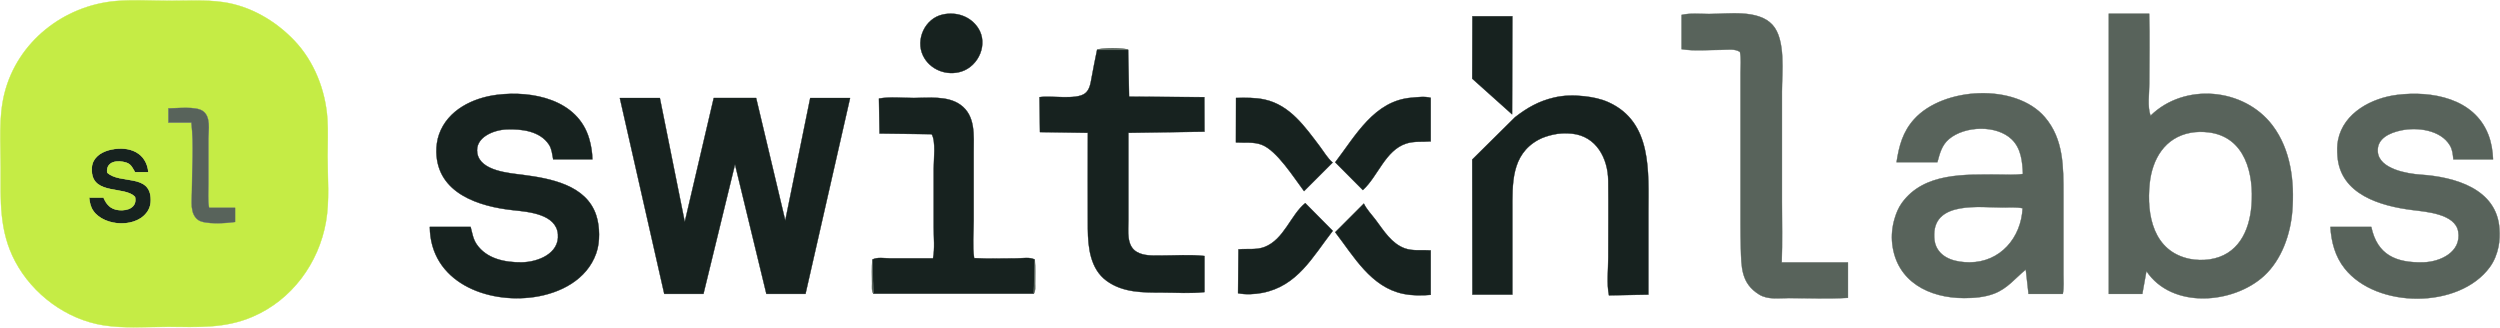
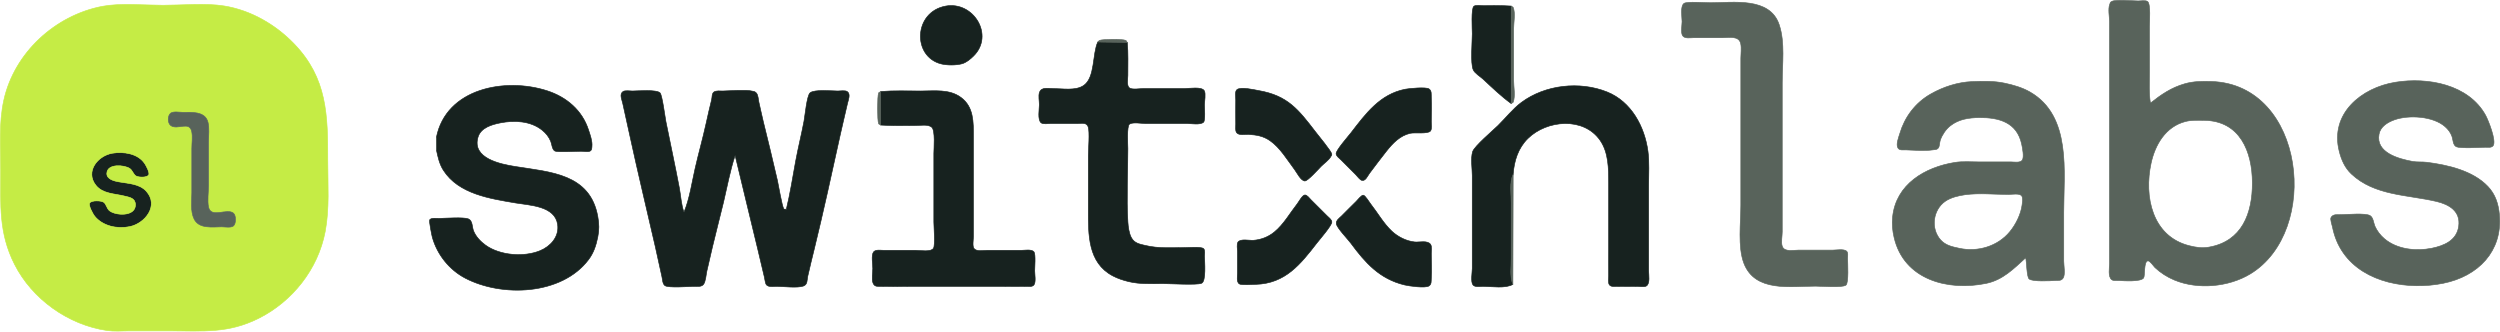
- <svg xmlns="http://www.w3.org/2000/svg" viewBox="6.02 129.63 1823.35 238.9">
-   <path d="M693.63 140.22C703.53 138.07 713.81 141.46 719.43 150.09C726.92 161.61 719.9 177.72 707.31 181.77C696.54 185.24 684.26 180.58 679.25 170.26C673.55 158.49 680.64 143.03 693.63 140.22ZM1108.85 213.03C1099.16 204.35 1089.46 195.68 1079.77 187C1079.81 171.83 1079.86 156.67 1079.9 141.5C1089.62 141.5 1099.34 141.5 1109.06 141.5C1108.99 165.34 1108.92 189.18 1108.85 213.03ZM806.16 166.01C813.72 166.01 821.27 166.01 828.83 166.01C829.05 177.38 829.28 188.76 829.5 200.13C847.8 200.25 866.11 200.38 884.41 200.5C884.44 208.89 884.47 217.27 884.5 225.66C866 225.94 847.5 226.22 829 226.5C829 247.83 829 269.17 829 290.5C829 297.97 827.41 308.89 835.16 313.38C840.3 316.36 846.79 316 852.5 316C863.05 316 874.04 315.16 884.5 316.34C884.5 325.11 884.5 333.89 884.5 342.66C874.36 343.82 863.72 343 853.5 343C839.48 343 824.92 343.1 813.08 334.44C801.21 325.76 799.53 310.06 799.43 296.5C799.28 273.17 799.43 249.83 799.43 226.5C787.79 226.32 776.14 226.15 764.5 225.97C764.39 217.48 764.28 208.99 764.16 200.5C772.7 199.16 790.81 202.67 797.3 197.8C800.78 195.19 801.41 190.48 802.13 186.54C803.38 179.67 804.72 172.83 806.16 166.01ZM438.08 245.86C428.55 245.86 419.03 245.86 409.5 245.86C408.75 242.24 408.53 238.34 406.41 235.11C399.82 225.1 386.34 223.59 375.5 224C366.25 224.35 352.13 229.72 354.16 241.44C356.42 254.44 377.56 255.87 387.46 257.17C407.53 259.8 433.57 264.53 440.85 286.59C442.32 291.05 442.91 295.81 442.94 300.5C442.97 305.26 442.44 309.9 440.85 314.4C434.04 333.7 414.67 343.5 395.56 346.27C360.93 351.28 319.87 335.31 319.5 295.11C329.42 295.11 339.34 295.11 349.26 295.11C350.46 299.55 350.98 303.85 353.66 307.78C360.93 318.46 374.48 321.1 386.5 320.96C398.03 320.83 414.12 314.75 412.94 300.5C411.72 285.86 391.84 284.14 380.5 282.95C355.36 280.31 324.85 270.69 324.28 240.5C324.2 236.3 324.82 231.66 326.22 227.7C332.48 209.87 350.93 200.98 368.49 198.79C394.26 195.56 427.34 202.14 435.72 230.72C437.2 235.78 437.97 240.59 438.08 245.86ZM1079.77 246C1090.17 235.71 1100.58 225.42 1110.98 215.12C1119.89 208.21 1128.28 203.4 1139.39 200.8C1146.76 199.07 1154 198.99 1161.51 199.83C1167.59 200.51 1173.6 201.69 1179.25 204.25C1211.28 218.79 1208.26 255.21 1208.26 284.5C1208.26 293.5 1208.26 302.5 1208.26 311.5C1208.26 322.5 1208.26 333.5 1208.26 344.5C1198.68 344.68 1189.09 344.86 1179.5 345.04C1177.75 336.4 1178.99 326.37 1178.99 317.5C1178.99 298.84 1179.19 280.16 1178.98 261.5C1178.79 245.12 1170.32 228.92 1152.5 227.1C1147.87 226.63 1142.96 226.81 1138.46 227.88C1134.87 228.73 1131.35 229.79 1128.07 231.57C1108.06 242.48 1109.06 263.73 1109.06 283.5C1109.06 295.5 1109.06 307.5 1109.06 319.5C1109.06 327.83 1109.06 336.17 1109.06 344.5C1099.34 344.5 1089.62 344.5 1079.9 344.5C1079.86 311.67 1079.82 278.83 1079.77 246ZM1000 268.26C993.28 261.5 986.56 254.75 979.84 248C994.75 228.5 1008.28 203.12 1035.5 200.89C1040.11 200.51 1045.03 199.77 1049.5 200.97C1049.5 211.56 1049.5 222.15 1049.5 232.74C1043.51 233.26 1037.54 232.43 1031.74 234.28C1016.35 239.2 1011.05 258.23 1000 268.26ZM487.28 201.11C493.33 231.24 499.38 261.37 505.44 291.5C512.48 261.37 519.53 231.23 526.58 201.1C536.88 201.1 547.19 201.1 557.5 201.1C564.58 230.9 571.66 260.7 578.74 290.5C584.81 260.7 590.88 230.91 596.95 201.11C606.64 201.11 616.33 201.11 626.02 201.11C615.18 248.73 604.34 296.35 593.5 343.98C583.99 343.98 574.49 343.98 564.98 343.98C557.35 312.48 549.72 280.99 542.09 249.5C534.42 280.99 526.75 312.48 519.08 343.97C509.55 343.97 500.03 343.97 490.5 343.97C479.7 296.35 468.89 248.73 458.09 201.11C467.82 201.11 477.55 201.11 487.28 201.11ZM760.73 319C760.48 327.28 760.24 335.55 759.99 343.83C721 343.83 682 343.83 643.01 343.83C642.76 335.55 642.51 327.28 642.27 319C645.34 316.95 651.64 318.06 655.5 318.06C665.83 318.06 676.17 318.06 686.5 318.06C687.9 310.91 687 302.83 687 295.5C687 281.17 687 266.83 687 252.5C687 245.95 688.71 232.85 685.54 227.5C672.86 227.33 660.18 227.17 647.5 227C647.36 218.5 647.22 210 647.07 201.5C655.16 200.08 664.24 201.07 672.5 201.07C683.4 201.07 697.02 199.3 706.46 206.01C717.7 214.01 716.16 228.37 716.16 240.5C716.16 257.17 716.16 273.83 716.16 290.5C716.16 299.45 715.23 309.06 716.5 317.88C726.78 318.49 737.2 318.06 747.5 318.06C751.36 318.06 757.65 316.95 760.73 319ZM977.96 248.21C971.01 255.15 964.06 262.1 957.12 269.04C949.76 259.28 937.4 239.51 926.3 235.22C920.3 232.9 913.71 233.94 907.43 233.5C907.46 222.68 907.48 211.87 907.5 201.05C914.55 200.93 921.46 200.73 928.36 202.24C946.85 206.27 957.73 222.03 968.42 236.12C971.45 240.12 974.19 244.92 977.96 248.21ZM114.25 255.24C111 255.24 107.75 255.24 104.5 255.24C102.77 252.37 101.81 249.47 98.24 248.29C91.81 246.18 83.26 247.21 84.2 255.5C93.54 264.27 116 255.8 116 275.5C116 278.08 115.53 280.46 114.29 282.75C106.97 296.23 82.29 295.29 74.04 283.4C71.98 280.44 71.41 277.19 71.01 273.7C74.51 273.7 78 273.7 81.5 273.7C83.71 278.87 86.6 282.17 92.52 282.85C99.1 283.6 106.2 280.88 104.5 273.26C97.25 265.23 73.74 272.03 72.96 254.5C72.88 252.61 72.92 250.78 73.49 248.99C75.43 242.9 81.51 239.87 87.31 238.67C100.43 235.98 112.87 240.9 114.25 255.24ZM958 277.76C964.69 284.51 971.37 291.25 978.06 298C963.29 317.07 952.29 338.33 926.58 343.22C920.98 344.28 914.59 344.61 908.98 343.5C909.08 332.83 909.18 322.17 909.27 311.5C915.59 310.88 922.22 312.1 928.29 309.77C942.54 304.29 947.35 286.4 958 277.76ZM1000.73 278.1C1002.79 282.42 1006.54 286.25 1009.43 290.1C1015.34 297.97 1020.93 307.29 1030.67 310.79C1036.66 312.93 1043.26 311.73 1049.5 312.29C1049.5 323.07 1049.5 333.86 1049.5 344.65C1042.92 345.29 1036.02 345.25 1029.53 343.93C1005.91 339.12 993.4 316.61 979.85 299C986.81 292.03 993.77 285.07 1000.73 278.1Z" fill="#17221f" fill-rule="evenodd" stroke="#17221f" stroke-width="0.25" stroke-linejoin="round" />
-   <path d="M90.6 130.39C103.42 129.29 116.64 130.17 129.5 130.17C142.42 130.17 155.65 129.37 168.49 131.16C188.39 133.93 206.73 144.65 220.5 159.01C235.19 174.34 243.45 195.51 244.82 216.45C245.4 225.41 244.93 234.53 244.93 243.5C244.93 259.19 246.47 275.85 243.77 291.35C238.5 321.62 218.79 348.45 190.21 360.65C169.53 369.47 150.46 367.99 128.5 367.99C113 367.99 96.83 369.28 81.53 366.88C54.53 362.64 29.9 344.36 17.14 320.35C5.28 298.05 6.51 275.99 6.51 251.5C6.51 233.73 4.93 215.08 9.29 197.72C18.76 160.02 52.55 133.66 90.6 130.39ZM128.85 208.66C128.85 212.13 128.85 215.6 128.85 219.06C134.43 219.06 140.01 219.06 145.59 219.06C147.45 234.61 146 253.57 146 269.5C146 276.13 144.31 285.48 150.51 290.01C155.39 293.57 171.5 292.44 177.48 291.5C177.48 288.06 177.48 284.62 177.48 281.18C171.15 281.18 164.83 281.18 158.5 281.18C157.51 275.47 158.03 269.33 158.03 263.5C158.03 252.5 158.03 241.5 158.03 230.5C158.03 224.22 159.94 214.77 153.91 210.58C148.71 206.97 135.25 208.7 128.85 208.66ZM114.25 255.24C112.87 240.9 100.43 235.98 87.31 238.67C81.51 239.87 75.43 242.9 73.49 248.99C72.92 250.78 72.88 252.61 72.96 254.5C73.74 272.03 97.25 265.23 104.5 273.26C106.2 280.88 99.1 283.6 92.52 282.85C86.6 282.17 83.71 278.87 81.5 273.7C78 273.7 74.51 273.7 71.01 273.7C71.41 277.19 71.98 280.44 74.04 283.4C82.29 295.29 106.97 296.23 114.29 282.75C115.53 280.46 116 278.08 116 275.5C116 255.8 93.54 264.27 84.2 255.5C83.26 247.21 91.81 246.18 98.24 248.29C101.81 249.47 102.77 252.37 104.5 255.24C107.75 255.24 111 255.24 114.25 255.24Z" fill="#c5ec45" fill-rule="evenodd" stroke="#c5ec45" stroke-width="0.25" stroke-linejoin="round" />
-   <path d="M1305.5 321.03C1321.6 321.03 1337.7 321.03 1353.8 321.03C1353.8 329.64 1353.8 338.24 1353.8 346.85C1339.46 347.71 1324.88 347.04 1310.5 347.04C1303.4 347.04 1295.44 348.35 1289.07 344.44C1275.81 336.3 1276.07 324.36 1275.67 310.5C1275.51 304.83 1275.45 299.18 1275.45 293.5C1275.45 265.5 1275.45 237.5 1275.45 209.5C1275.45 200.5 1275.45 191.5 1275.45 182.5C1275.45 177.5 1276.02 172.41 1275.03 167.5C1271.29 164.97 1265.91 165.99 1261.5 165.99C1252.01 165.99 1241.8 167.01 1232.46 165.5C1232.46 157.17 1232.46 148.83 1232.46 140.5C1238.81 139.05 1245.94 139.81 1252.5 139.81C1266.43 139.81 1288.33 136.36 1298.73 147.7C1308.63 158.48 1305.66 182.62 1305.66 196.5C1305.66 223.17 1305.66 249.83 1305.66 276.5C1305.66 291.33 1306.06 306.22 1305.5 321.03ZM1544.04 139.58C1553.86 139.58 1563.68 139.58 1573.5 139.58C1574 156.52 1573.59 173.54 1573.59 190.5C1573.59 197.77 1572.06 207.32 1574.5 214.01C1599.13 189.83 1642.65 193.62 1663.44 221.09C1676.83 238.77 1679.55 261.96 1677.89 283.5C1676.59 300.42 1670.13 319.06 1657.31 330.83C1634.9 351.39 1590.08 355.2 1571.5 327.37C1570.5 332.91 1569.5 338.46 1568.5 344C1560.35 344 1552.19 344 1544.04 344C1544.04 275.86 1544.04 207.72 1544.04 139.58ZM828.83 166.01C821.27 166.01 813.72 166.01 806.16 166.01C808.56 164.32 826.44 164.32 828.83 166.01ZM1510.5 344C1502.17 344 1493.83 344 1485.5 344C1484.83 338.07 1484.17 332.15 1483.5 326.22C1475.68 332.65 1470.19 340.09 1460.33 343.82C1453.41 346.44 1445.82 347.02 1438.5 347.02C1413.13 347.02 1389.27 335.16 1386.11 307.49C1385.42 301.46 1386.07 295.09 1387.76 289.32C1388.99 285.16 1390.55 281.22 1393.12 277.66C1409.24 255.35 1439.09 256.94 1463.5 256.94C1469.43 256.94 1475.57 257.38 1481.42 256.5C1481.01 247.48 1480.16 237.92 1473.25 231.25C1462.18 220.55 1439.05 221.36 1427.55 231.02C1422.2 235.52 1420.79 241.55 1419.03 247.95C1409.1 247.95 1399.17 247.95 1389.24 247.95C1391.05 236.05 1393.78 225.78 1402.06 216.59C1423.41 192.91 1476.16 190.24 1497.43 215.09C1511.2 231.18 1510.98 251.52 1510.98 271.5C1510.98 282.5 1510.98 293.5 1510.98 304.5C1510.98 312.83 1510.98 321.17 1510.98 329.5C1510.98 334.3 1511.4 339.33 1510.5 344ZM1824.31 245.84C1814.66 245.84 1805 245.84 1795.35 245.84C1794.98 242.23 1794.74 238.87 1792.83 235.67C1786.04 224.29 1768.96 222.25 1757.29 224.71C1749.3 226.4 1739.35 230.42 1740.24 240.45C1741.34 252.97 1761.89 256.37 1771.5 257.01C1796.13 258.65 1827.04 267.15 1828.97 296.5C1829.26 300.88 1829.14 305.3 1828.26 309.58C1827.18 314.86 1825.17 320.02 1821.97 324.42C1799.68 355.05 1739.32 354.84 1716.05 325.42C1709.1 316.63 1706.31 306.08 1705.68 295.11C1715.62 295.11 1725.56 295.11 1735.5 295.11C1739.83 315.59 1753.55 321.44 1773.5 320.96C1785.84 320.66 1801.35 313.39 1798.9 298.55C1796.77 285.63 1775.69 284.1 1765.52 282.82C1742.12 279.89 1712.82 271.44 1710.84 243.5C1710.57 239.63 1710.49 235.55 1711.27 231.72C1715.31 211.72 1736 201.05 1754.5 198.81C1779.66 195.75 1810.4 201.26 1820.8 227.68C1823.13 233.6 1824.02 239.52 1824.31 245.84ZM128.85 208.66C135.25 208.7 148.71 206.97 153.91 210.58C159.94 214.77 158.03 224.22 158.03 230.5C158.03 241.5 158.03 252.5 158.03 263.5C158.03 269.33 157.51 275.47 158.5 281.18C164.83 281.18 171.15 281.18 177.48 281.18C177.48 284.62 177.48 288.06 177.48 291.5C171.5 292.44 155.39 293.57 150.51 290.01C144.31 285.48 146 276.13 146 269.5C146 253.57 147.45 234.61 145.59 219.06C140.01 219.06 134.43 219.06 128.85 219.06C128.85 215.6 128.85 212.13 128.85 208.66ZM1603.8 226.42C1584.89 229.87 1575.71 245.66 1573.86 263.5C1571.46 286.63 1576.61 313.04 1603.08 318.46C1607.57 319.38 1612.91 319.5 1617.46 318.84C1638.25 315.82 1646.59 298.39 1648.12 279.5C1649.97 256.64 1643.68 229.23 1616.5 226.11C1612.41 225.64 1607.84 225.68 1603.8 226.42ZM1481.18 281.5C1476.44 280.56 1471.37 280.97 1466.5 280.97C1450.34 280.97 1417.09 276.19 1416.72 300.5C1416.67 303.51 1416.92 306.55 1418.16 309.33C1422.32 318.63 1433.29 320.98 1442.5 320.96C1464.86 320.94 1480.14 303.07 1481.18 281.5ZM642.27 319C642.51 327.28 642.76 335.55 643.01 343.83C641.62 341.87 642.01 339.17 642.01 336.5C642.01 330.7 641.67 324.76 642.27 319ZM760.73 319C761.32 324.76 760.99 330.7 760.99 336.5C760.99 339.17 761.38 341.87 759.99 343.83C760.24 335.55 760.48 327.28 760.73 319Z" fill="#58635b" fill-rule="evenodd" stroke="#58635b" stroke-width="0.25" stroke-linejoin="round" />
+ <svg xmlns="http://www.w3.org/2000/svg" viewBox="37.77 460.68 1022.73 135.58">
+   <path d="M424.62 463.17C435.97 461.07 444.65 475.06 436.06 483.57C434.79 484.84 433.06 486.29 431.29 486.77C428.85 487.43 425.14 487.43 422.69 486.79C410.94 483.73 411.52 465.6 424.62 463.17ZM656 463.16C656 476.46 656 489.76 656 503.05C651.92 500.12 648.16 496.46 644.46 493.03C643.3 491.95 641.05 490.67 640.43 489.17C639.27 486.38 640.06 477.89 640.06 474.5C640.06 472.64 639.52 464.12 640.74 463.23C641.56 462.64 643.55 463 644.5 462.99C648.33 462.96 652.18 462.9 656 463.16ZM486.87 477.86C490.89 477.91 494.92 477.96 498.94 478.01C499.35 482.47 499.16 487.01 499.17 491.5C499.17 492.78 498.6 495.77 499.8 496.64C500.97 497.48 504.13 496.9 505.5 496.9C511.17 496.9 516.83 496.9 522.5 496.9C524.29 496.9 529.42 496.02 530.45 497.83C531.12 499.02 530.52 502.14 530.52 503.5C530.52 504.73 530.91 509.97 530.13 510.67C528.78 511.89 525.17 511.22 523.5 511.22C517.83 511.22 512.17 511.22 506.5 511.22C504.91 511.22 501.19 510.53 499.84 511.46C498.68 512.26 499.17 519.83 499.17 521.5C499.17 531.44 498.58 541.58 499.18 551.5C499.31 553.52 499.64 556.1 500.6 557.89C501.87 560.27 504.13 560.57 506.45 561.12C511.69 562.38 517.11 561.97 522.5 561.97C523.98 561.97 529.09 561.51 530.13 562.39C530.86 563.01 530.51 564.68 530.52 565.5C530.54 567.61 531.31 575.81 529.29 576.58C527.23 577.36 516.43 576.7 513.5 576.7C508.83 576.7 504.1 576.99 499.54 575.89C497.25 575.34 495.05 574.62 492.97 573.52C482.73 568.11 483 556.57 483 546.5C483 539.17 483 531.83 483 524.5C483 521.93 483.66 514.59 482.92 512.54C482.23 510.65 480.25 511.22 478.5 511.22C474.83 511.21 471.17 511.25 467.5 511.22C466.52 511.21 464.55 511.58 463.7 510.93C462.14 509.73 462.96 505.27 462.96 503.5C462.96 502.09 462.53 499.86 462.99 498.53C463.79 496.2 466.38 496.9 468.5 496.9C472.33 496.9 477.86 497.95 481.16 495.6C485.83 492.28 484.59 482.76 486.87 477.86ZM216.3 522C216.29 520.33 216.28 518.67 216.27 517C220.24 496.75 244.49 492.28 261.6 497.81C269.54 500.37 275.95 505.8 278.56 513.9C279.2 515.88 280.14 518.39 279.94 520.5C279.86 521.32 279.95 522.02 279.18 522.48C278.4 522.94 276.38 522.56 275.5 522.56C273.8 522.56 265.83 523.01 264.81 522.48C263.59 521.85 263.55 519.67 263.06 518.49C262.31 516.67 261.12 515.18 259.58 513.94C254.83 510.11 248.12 509.83 242.49 510.94C239.09 511.62 234.5 512.85 233.33 516.76C230.7 525.54 242.65 527.85 248.59 528.8C262.97 531.11 279.18 531.74 282.33 549.29C282.87 552.31 282.93 554.7 282.31 557.71C281.61 561.14 280.64 564.13 278.49 566.96C267.49 581.46 243.07 582.32 228.06 574.45C221.55 571.03 216.63 564.84 214.64 557.8C214.4 556.95 213.23 551.06 213.54 550.62C214.19 549.67 216.54 550.05 217.5 550.03C219.92 549.98 227.46 549.45 229.36 550.22C231.15 550.95 230.89 553.51 231.47 555.05C232.38 557.44 234.41 559.55 236.45 561.01C242.34 565.21 252.07 565.96 258.7 563.24C263.03 561.47 266.58 557.5 265.89 552.55C264.83 544.88 254.43 544.69 248.69 543.71C238.33 541.94 225.38 540.08 219.15 530.32C217.53 527.79 216.91 524.9 216.3 522ZM656.79 532C655.24 535.17 655.99 539.86 655.99 543.5C655.99 551.17 655.99 558.83 655.99 566.5C655.99 569.88 655.38 573.97 656.68 577C653.68 578.79 648.12 577.86 644.5 577.84C643.36 577.83 641.11 578.28 640.33 577.21C639.36 575.89 640.06 572.08 640.06 570.5C640.06 564.5 640.06 558.5 640.06 552.5C640.06 545.83 640.06 539.17 640.06 532.5C640.06 529.54 639.34 525.52 640.23 522.69C640.9 520.53 648.56 514.03 650.57 512.06C653.69 509 656.66 505.19 660.14 502.6C669.89 495.34 684.01 493.81 695.23 498.3C705.09 502.25 710.56 512.44 711.93 522.5C712.55 527.08 712.21 531.89 712.21 536.5C712.21 542.83 712.21 549.17 712.21 555.5C712.21 560.83 712.21 566.17 712.21 571.5C712.21 573.13 712.89 576.65 711.29 577.67C710.44 578.2 708.46 577.83 707.5 577.84C704.84 577.84 702.16 577.91 699.5 577.84C698.48 577.81 696.93 578.15 696.19 577.23C695.52 576.39 695.86 574.49 695.85 573.5C695.79 569.84 695.85 566.17 695.85 562.5C695.85 553.5 695.85 544.5 695.85 535.5C695.84 529.69 695.84 523.13 692.39 518.13C685.66 508.38 670.58 509.7 662.82 517.33C658.79 521.29 657.2 526.51 656.79 532ZM543.81 497.34C545.41 496.09 550.78 497.4 552.66 497.73C564.58 499.8 568.93 505.48 575.94 514.61C576.97 515.95 582.47 522.6 582.58 523.68C582.64 524.25 582.45 524.26 582.2 524.73C581.44 526.16 579.38 527.58 578.23 528.74C577.2 529.79 572.75 534.79 571.56 534.72C569.92 534.62 568.29 531.28 567.41 530.11C564.41 526.12 561.44 521.08 557.29 518.21C554.54 516.31 551.79 515.86 548.5 515.67C547.21 515.6 544.55 516.18 543.66 514.94C543.03 514.05 543.32 512.5 543.3 511.5C543.24 508.17 543.29 504.83 543.3 501.5C543.3 500.42 542.84 498.1 543.81 497.34ZM612.62 497.18C614.23 496.86 621.15 496.19 622.38 497.06C623.55 497.91 623.23 499.24 623.3 500.5C623.48 503.8 623.34 507.19 623.3 510.5C623.29 511.5 623.65 513.42 622.96 514.27C621.89 515.59 616.55 514.79 614.69 515.21C610.49 516.15 607.56 519.27 604.99 522.48C602.61 525.45 600.36 528.53 598.05 531.56C597.29 532.55 596.39 534.85 594.92 534.48C594.06 534.26 592.99 532.73 592.38 532.12C590.38 530.12 588.38 528.12 586.39 526.12C585.76 525.48 584.37 524.53 584.35 523.54C584.33 522.1 589.39 516.38 590.48 514.96C596.5 507.15 602.3 499.22 612.62 497.18ZM317.59 547.5C319.92 541.8 320.78 535.52 322.14 529.56C323.54 523.44 325.27 517.36 326.62 511.22C327.34 507.94 328.08 504.7 328.89 501.45C329.13 500.48 328.92 499.01 329.82 498.33C330.74 497.65 332.45 497.94 333.5 497.91C336.48 497.84 342.83 497.29 345.48 497.95C346.35 498.17 346.36 498.01 347.04 498.58C347.96 499.36 347.97 501.37 348.22 502.44C348.84 505.11 349.39 507.81 350.04 510.47C352 518.46 353.99 526.51 355.82 534.55C356.25 536.47 357.69 545.05 358.43 546.15C359.25 547.39 358.28 545.5 359.4 546.5C361.02 539.94 362.03 533.25 363.26 526.62C364.27 521.17 365.64 515.74 366.67 510.29C367.07 508.21 367.83 499.86 369.15 498.68C370.84 497.17 378.02 497.9 380.5 497.91C381.48 497.92 383.56 497.54 384.4 498.16C385.84 499.22 384.8 501.56 384.48 502.97C383.51 507.29 382.43 511.61 381.48 515.95C378.06 531.46 374.68 547.04 370.9 562.48C369.99 566.19 369.07 569.93 368.23 573.64C367.86 575.27 368.23 577.09 366.37 577.72C363.87 578.56 358.3 577.86 355.5 577.84C354.25 577.83 352.24 578.24 351.32 577.21C350.83 576.66 350.65 574.79 350.47 574.05C349.54 570.25 348.66 566.43 347.76 562.61C344.72 549.81 341.51 537.02 338.5 524.24C336.46 530.47 335.27 536.98 333.77 543.34C332.33 549.43 330.67 555.51 329.25 561.61C328.48 564.91 327.75 568.2 326.96 571.5C326.61 572.97 326.5 575.92 325.51 577.09C324.6 578.16 322.75 577.81 321.5 577.84C319.39 577.88 311.33 578.51 309.84 577.55C308.81 576.88 308.8 574.96 308.55 573.87C307.61 569.77 306.78 565.65 305.84 561.56C302.37 546.43 298.73 531.33 295.43 516.15C294.48 511.73 293.47 507.36 292.52 502.95C292.21 501.47 291.07 499.27 292.6 498.16C293.45 497.54 295.52 497.92 296.5 497.91C298.77 497.9 306.43 497.22 307.81 498.7C308.71 499.67 309.82 508.59 310.19 510.43C312.01 519.48 313.99 528.57 315.71 537.67C316.3 540.83 316.48 544.58 317.59 547.5ZM398.01 498.12C403.47 497.67 409.02 497.91 414.5 497.91C420.08 497.91 426.15 497.03 430.91 500.56C436.15 504.45 435.99 510.61 435.99 516.5C435.99 526.5 435.99 536.5 435.99 546.5C435.99 550.17 435.99 553.83 435.99 557.5C435.99 558.68 435.5 561.3 436.21 562.31C437.17 563.68 440.05 563.1 441.5 563.1C446.17 563.1 450.83 563.1 455.5 563.1C456.86 563.1 459.85 562.51 460.78 563.75C461.51 564.72 461.06 570.09 461.06 571.5C461.06 572.88 461.64 576.07 460.75 577.23C460.04 578.16 458.5 577.81 457.5 577.84C454.51 577.92 451.5 577.84 448.5 577.84C435.5 577.84 422.5 577.84 409.5 577.84C405.84 577.84 402.16 577.94 398.5 577.84C396.86 577.79 395.6 578.17 394.91 576.46C394.29 574.9 394.82 572.17 394.82 570.5C394.82 568.91 394.11 565.06 395.14 563.75C396.01 562.64 398.28 563.1 399.5 563.1C403.83 563.08 408.17 563.1 412.5 563.1C414.2 563.1 418.59 563.89 419.64 562.25C420.43 561.03 419.8 553.36 419.8 551.5C419.8 542.17 419.8 532.83 419.8 523.5C419.8 521.4 420.48 513.92 418.88 512.67C417.33 511.46 414.35 512.02 412.5 512.02C407.68 512.02 402.82 512.19 398.01 511.84C398.01 507.27 398.01 502.69 398.01 498.12ZM83.71 523.36C88.26 522.58 94.21 523.44 96.97 527.58C97.48 528.35 99.18 531.36 98.58 532.28C97.85 533.41 94.74 533.25 93.64 532.79C92.34 532.24 92.06 530.42 90.86 529.62C88.64 528.13 81.72 527.52 81.48 531.55C81.33 534.07 84.7 534.77 86.5 535.09C90.25 535.76 94.85 535.84 97.61 538.89C102.92 544.75 97.18 552.09 90.84 553.4C85.79 554.44 79.76 553.24 76.44 549.06C75.82 548.28 73.82 544.64 74.44 543.73C75.25 542.54 79.03 542.68 80.16 543.39C81.27 544.09 81.41 546.03 82.63 546.94C85.34 548.96 93.16 549.26 93.17 544.5C93.17 541.67 90.75 541.41 88.55 540.86C84.63 539.89 79.77 539.99 77 536.5C72.53 530.89 77.69 524.4 83.71 523.36ZM571.55 540.44C572.45 540.34 573.53 541.87 574.09 542.41C576.27 544.55 578.45 546.72 580.59 548.9C581.22 549.54 582.59 550.51 582.62 551.5C582.66 552.88 577.61 558.67 576.53 560.06C569.79 568.77 563.58 576.67 551.5 577.01C550.29 577.04 545.56 577.4 544.72 576.8C543.55 575.95 544.01 573.75 544 572.5C543.98 569.5 543.98 566.5 544 563.5C544 562.55 543.63 560.54 544.22 559.72C545.29 558.23 548.9 559.11 550.5 558.99C553.7 558.76 556.65 557.61 559.13 555.57C562.92 552.46 565.5 547.82 568.5 544C569.11 543.22 570.51 540.56 571.55 540.44ZM595.49 540.53C596.27 540.6 597.97 543.44 598.47 544.07C601.33 547.71 603.8 552.11 607.19 555.28C609.67 557.6 613.16 559.33 616.55 559.67C618.39 559.85 621.73 558.91 622.99 560.63C623.65 561.53 623.29 563.46 623.3 564.5C623.33 567.8 623.53 571.21 623.3 574.5C623.22 575.7 623.48 576.95 622.31 577.68C620.76 578.64 614.16 577.69 612.32 577.24C602.18 574.79 596.33 568.24 590.37 560.16C589.17 558.53 584.7 553.94 584.45 552.22C584.25 550.84 585.69 549.92 586.57 549.05C588.59 547.07 590.54 545.02 592.58 543.06C593.12 542.55 594.69 540.46 595.49 540.53Z" fill="#17221f" fill-rule="evenodd" stroke="#17221f" stroke-width="0.25" stroke-linejoin="round" />
+   <path d="M79.68 463.26C87.01 461.87 96.9 462.83 104.5 462.83C112.21 462.83 121.99 461.89 129.46 463.11C140.31 464.87 150.39 470.66 158 478.52C171.76 492.74 171.86 507.94 171.86 526.5C171.86 536.09 172.61 545.98 170.8 555.45C167.88 570.78 157.36 584.06 143.46 590.97C131.05 597.14 120.9 596.04 107.5 596.04C101.83 596.04 96.17 596.05 90.5 596.04C87.58 596.04 84.43 596.32 81.53 595.89C65.69 593.56 50.94 583.09 43.7 568.78C37.19 555.92 38.05 544.47 38.05 530.5C38.05 520.94 37.25 511.08 39.32 501.7C43.6 482.26 60.35 466.93 79.68 463.26ZM107.62 506.96C106.27 507.98 106.27 511 107.62 512.02C110.32 514.04 115.27 510.02 116.2 514.5C116.65 516.65 116.24 519.3 116.24 521.5C116.24 527.5 116.24 533.5 116.24 539.5C116.24 542.89 115.61 547.15 117.19 550.3C119.24 554.42 124.71 553.47 128.5 553.47C129.71 553.47 132.28 553.95 133.28 553.1C134.4 552.14 134.4 548.85 133.28 547.89C130.73 545.72 124.14 550.08 123.11 545.49C122.5 542.78 123.08 539.28 123.08 536.5C123.08 530.5 123.08 524.5 123.08 518.5C123.08 516 123.49 513.07 122.84 510.63C121.64 506.11 116.11 506.63 112.5 506.63C111.24 506.63 108.69 506.15 107.62 506.96ZM83.71 523.36C77.69 524.4 72.53 530.89 77 536.5C79.77 539.99 84.63 539.89 88.55 540.86C90.75 541.41 93.17 541.67 93.17 544.5C93.16 549.26 85.34 548.96 82.63 546.94C81.41 546.03 81.27 544.09 80.16 543.39C79.03 542.68 75.25 542.54 74.44 543.73C73.82 544.64 75.82 548.28 76.44 549.06C79.76 553.24 85.79 554.44 90.84 553.4C97.18 552.09 102.92 544.75 97.61 538.89C94.85 535.84 90.25 535.76 86.5 535.09C84.7 534.77 81.33 534.07 81.48 531.55C81.72 527.52 88.64 528.13 90.86 529.62C92.06 530.42 92.34 532.24 93.64 532.79C94.74 533.25 97.85 533.41 98.58 532.28C99.18 531.36 97.48 528.35 96.97 527.58C94.21 523.44 88.26 522.58 83.71 523.36Z" fill="#c5ec45" fill-rule="evenodd" stroke="#c5ec45" stroke-width="0.25" stroke-linejoin="round" />
+   <path d="M917.5 502.86C921.91 499.36 926 496.55 931.47 494.97C935.07 493.92 938.75 493.9 942.5 494.02C980.78 495.25 987.28 555.32 958.29 572.77C949.43 578.11 936.88 579.23 927.31 575.25C924.35 574.02 921.68 572.32 919.35 570.13C918.79 569.59 917.28 567.31 916.47 567.4C914.7 567.6 915.36 573.36 914.72 574.36C913.63 576.05 906.57 575.56 904.5 575.44C903.66 575.39 902.38 575.66 901.64 575.08C900.05 573.83 900.75 570.28 900.75 568.5C900.75 561.83 900.75 555.17 900.75 548.5C900.75 528.17 900.75 507.83 900.75 487.5C900.75 481.5 900.75 475.5 900.75 469.5C900.75 467.59 900.11 464.31 900.82 462.54C901.13 461.76 900.9 461.69 901.67 461.27C903.32 460.36 910.32 461.06 912.5 461.07C913.45 461.08 915.46 460.7 916.29 461.27C917.69 462.21 917.1 469.62 917.1 471.5C917.1 477.83 917.1 484.17 917.1 490.5C917.1 494.61 916.82 498.83 917.5 502.86ZM726.68 462.08C727.84 461.21 735.67 461.8 737.5 461.8C746.79 461.8 761.81 459.34 765.63 470.79C768.08 478.12 766.87 486.89 766.87 494.5C766.87 509.83 766.87 525.17 766.87 540.5C766.87 545.5 766.87 550.5 766.87 555.5C766.87 557.15 766.32 559.93 766.89 561.47C767.78 563.86 771.32 563 773.5 563C778.17 563 782.83 563 787.5 563C788.89 563 791.99 562.44 793.15 563.38C793.94 564.01 793.59 565.64 793.61 566.5C793.64 568.27 794.13 576.43 792.93 577.32C791.35 578.48 782.83 577.74 780.5 577.74C770.31 577.74 755.77 580.35 751.18 568.38C748.61 561.66 749.93 551.73 749.93 544.5C749.93 529.5 749.93 514.5 749.93 499.5C749.93 494.5 749.93 489.5 749.93 484.5C749.93 482.63 750.27 480.38 749.88 478.54C749.15 475.19 745.15 476.11 742.5 476.11C738.5 476.11 734.5 476.14 730.5 476.11C729.18 476.11 727.04 476.56 726.14 475.32C725.28 474.13 725.89 470.9 725.89 469.5C725.89 467.7 725.07 463.29 726.68 462.08ZM656 463.16C656.19 463.43 656.68 463.43 656.81 463.73C657.78 466 656.99 470.05 656.99 472.5C656.99 479.5 656.99 486.5 656.99 493.5C656.99 496.07 657.75 500.06 656.81 502.48C656.69 502.78 656.18 502.77 656 503.05C656 489.76 656 476.46 656 463.16ZM498.94 478.01C494.92 477.96 490.89 477.91 486.87 477.86C487.17 477.71 487.29 477.29 487.61 477.19C489.17 476.69 496.85 476.6 498.31 477.2C498.63 477.33 498.65 477.82 498.94 478.01ZM866.5 566.11C861.57 570.6 857.1 575.22 850.26 576.62C834.6 579.84 816.63 575.11 812.62 557.8C811.98 555.07 811.73 552.32 812.01 549.5C813.37 536.03 825.28 529.08 837.54 527.12C840.75 526.61 844.26 526.93 847.5 526.92C851.83 526.92 856.17 526.94 860.5 526.92C861.73 526.92 864.14 527.38 865.02 526.26C865.95 525.06 865.11 521.02 864.81 519.63C862.89 510.7 855.49 508.72 847.5 508.79C843.28 508.83 839.1 509.41 835.66 512.12C833.82 513.57 832.29 515.8 831.53 518.02C831.24 518.86 831.27 520.58 830.72 521.24C830.07 522.01 829.42 521.85 828.5 521.99C825.06 522.49 820.98 522.13 817.5 522C816.44 521.96 814.94 522.31 814.24 521.28C813.27 519.85 814.49 516.91 814.92 515.45C816.93 508.56 821.33 502.7 827.64 499.13C832.74 496.23 838.63 494.31 844.5 494.06C848.89 493.88 853.44 493.78 857.74 494.68C861.36 495.44 864.97 496.46 868.21 498.31C885.31 508.1 882.03 530.99 882.03 547.5C882.03 554.17 882.03 560.83 882.03 567.5C882.03 569.19 882.74 572.95 881.8 574.41C880.99 575.67 879.81 575.35 878.5 575.44C876.5 575.56 869.2 575.98 867.85 574.77C866.9 573.92 866.82 567.74 866.5 566.11ZM1017.68 494.33C1030.93 492.18 1047.66 495.2 1054.62 507.87C1055.73 509.91 1059.08 518.28 1057.72 520.25C1057.04 521.23 1055.51 520.89 1054.5 520.92C1052.41 521 1044.17 521.43 1042.68 520.73C1041.21 520.04 1041.32 517.86 1040.87 516.56C1040.3 514.92 1039.33 513.63 1038.02 512.48C1033.09 508.17 1023.15 507.6 1017.25 509.72C1014.55 510.7 1011.6 512.45 1011.02 515.54C1009.55 523.19 1019.1 525.67 1024.72 526.72C1026.63 527.07 1028.58 526.82 1030.5 527.06C1039.06 528.15 1049.37 530.46 1055.54 536.96C1058.62 540.2 1059.86 544.12 1060.26 548.5C1061.62 563.52 1051.49 573.73 1037.23 576.58C1023.24 579.38 1005.14 576.62 996.4 564.14C994.11 560.86 992.74 557.41 991.95 553.5C991.79 552.7 990.94 550.4 991.39 549.63C992.24 548.16 994.02 548.54 995.5 548.5C997.97 548.45 1005.43 547.77 1007.34 548.88C1008.68 549.66 1008.79 551.95 1009.34 553.22C1010.19 555.17 1011.59 556.96 1013.2 558.33C1018.39 562.75 1026.22 563.53 1032.6 562.23C1037.59 561.21 1042.8 559.08 1043.6 553.24C1044.44 547.07 1039.7 544.31 1034.45 543.08C1022.61 540.3 1009.16 540.76 999.68 531.82C997.03 529.32 995.62 526.07 994.74 522.61C990.8 507.19 1003.78 496.58 1017.68 494.33ZM398.01 498.12C398.01 502.69 398.01 507.27 398.01 511.84C397.82 511.57 397.33 511.58 397.2 511.27C396.64 509.95 396.65 500.04 397.2 498.71C397.33 498.4 397.82 498.39 398.01 498.12ZM107.62 506.96C108.69 506.15 111.24 506.63 112.5 506.63C116.11 506.63 121.64 506.11 122.84 510.63C123.49 513.07 123.08 516 123.08 518.5C123.08 524.5 123.08 530.5 123.08 536.5C123.08 539.28 122.5 542.78 123.11 545.49C124.14 550.08 130.73 545.72 133.28 547.89C134.4 548.85 134.4 552.14 133.28 553.1C132.28 553.95 129.71 553.47 128.5 553.47C124.71 553.47 119.24 554.42 117.19 550.3C115.61 547.15 116.24 542.89 116.24 539.5C116.24 533.5 116.24 527.5 116.24 521.5C116.24 519.3 116.65 516.65 116.2 514.5C115.27 510.02 110.32 514.04 107.62 512.02C106.27 511 106.27 507.98 107.62 506.96ZM931.81 510.39C923.71 512.48 919.42 519.86 917.77 527.43C914.79 541.14 918.24 557.38 933.35 561.19C936.03 561.87 938.56 562.28 941.37 561.79C955 559.44 959.22 547.96 959.19 535.5C959.16 522.69 954.14 510.1 939.5 509.92C936.96 509.89 934.28 509.75 931.81 510.39ZM216.27 517C216.28 518.67 216.29 520.33 216.3 522C216.29 520.33 216.28 518.67 216.27 517ZM656.79 532C656.75 547 656.71 562 656.68 577C655.38 573.97 655.99 569.88 655.99 566.5C655.99 558.83 655.99 551.17 655.99 543.5C655.99 539.86 655.24 535.17 656.79 532ZM841.69 540.34C839.01 540.71 835.86 541.45 833.59 543C828.53 546.48 827.5 554.2 831.68 558.84C833.73 561.12 836.51 561.65 839.34 562.26C846.77 563.87 855.01 561.52 859.99 555.45C862.43 552.49 864.51 548.33 864.99 544.5C865.1 543.59 865.43 541.59 864.81 540.79C863.91 539.64 860.78 540.23 859.5 540.23C853.7 540.23 847.44 539.56 841.69 540.34Z" fill="#58635b" fill-rule="evenodd" stroke="#58635b" stroke-width="0.25" stroke-linejoin="round" />
</svg>
